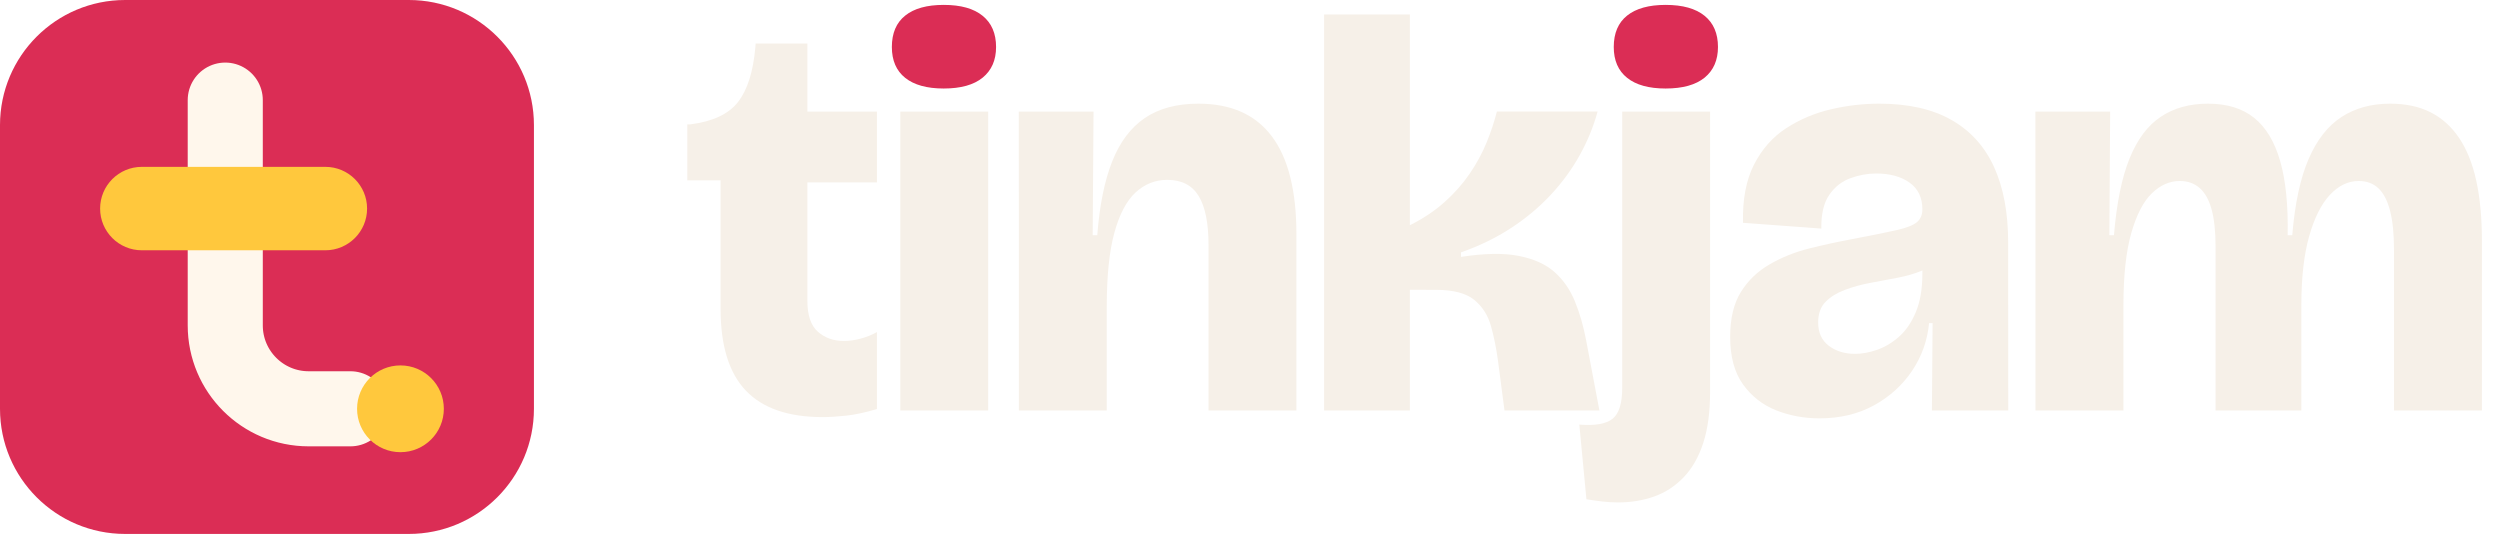
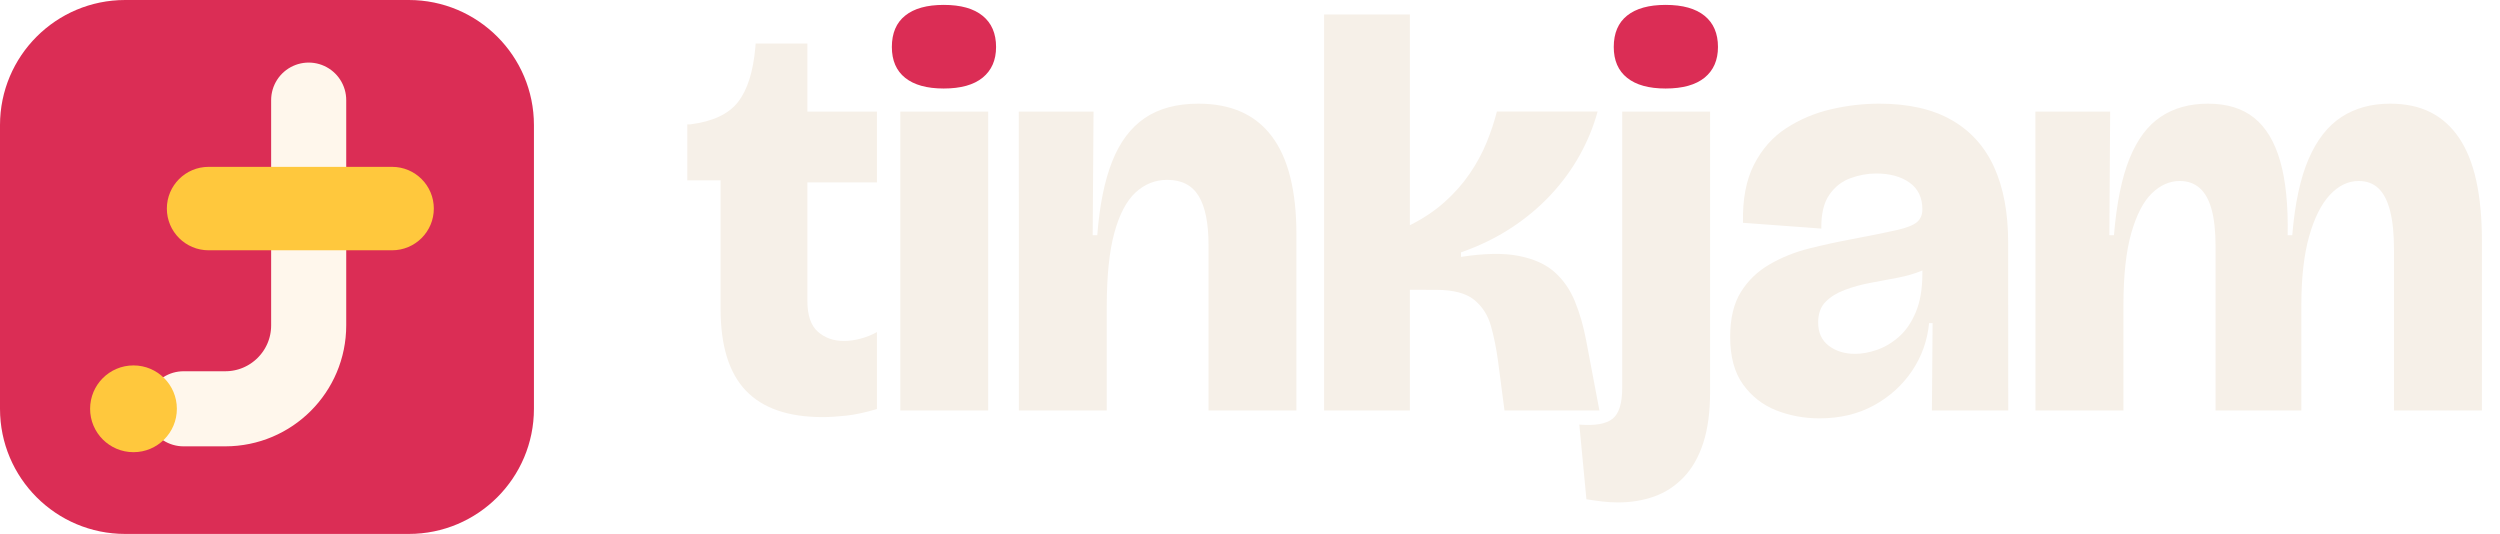
<svg xmlns="http://www.w3.org/2000/svg" viewBox="0 0 149.83 32" role="img" aria-label="Tinkjam">
  <style>.ink{fill:#F6F0E8}.tittle{fill:#DB2D55}</style>
  <g>
    <g transform="scale(0.5)">
      <rect width="64" height="64" rx="15" fill="#DB2D55" />
-       <path d="M27 12v27a10 10 0 0 0 10 10h5" fill="none" stroke="#FFF7EC" stroke-width="9" stroke-linecap="round" />
-       <rect x="12" y="20" width="32" height="10" rx="5" fill="#FFC83D" />
-       <circle cx="48" cy="49" r="5.2" fill="#FFC83D" />
+       <path d="M37 12v27a10 10 0 0 1-10 10h-5" fill="none" stroke="#FFF7EC" stroke-width="9" stroke-linecap="round" />
+       <rect x="20" y="20" width="32" height="10" rx="5" fill="#FFC83D" />
+       <circle cx="16" cy="49" r="5.2" fill="#FFC83D" />
    </g>
  </g>
  <g transform="translate(41 24.6) scale(0.34)">
    <path class="ink" d="M24.42 1.17Q15.35 1.17 10.89 -3.49Q6.43 -8.16 6.43 -17.92V-40.57H0.56V-50.43H1.09Q7.01 -51.18 9.5 -54.37Q11.99 -57.56 12.56 -64.02L12.61 -64.68H21.73V-52.68H33.99V-40.2H21.73V-19.32Q21.73 -15.51 23.58 -13.88Q25.43 -12.25 28.17 -12.25Q29.61 -12.25 31.14 -12.67Q32.68 -13.08 33.99 -13.82V-0.25Q30.98 0.64 28.62 0.91Q26.25 1.17 24.42 1.17Z" />
    <path class="ink" d="M38.11 0V-52.68H53.6V0Z" />
    <path class="tittle" d="M45.76 -56.75Q41.33 -56.75 38.97 -58.63Q36.62 -60.51 36.62 -64.07Q36.62 -67.73 38.98 -69.61Q41.33 -71.49 45.76 -71.49Q50.28 -71.49 52.63 -69.56Q54.99 -67.64 54.99 -64.07Q54.99 -60.6 52.63 -58.67Q50.28 -56.75 45.76 -56.75Z" />
    <path class="ink" d="M59.01 0V-29.36L58.99 -52.68H72.17L72.02 -30.89H72.83Q73.43 -38.78 75.46 -43.9Q77.48 -49.01 81.21 -51.55Q84.94 -54.08 90.65 -54.08Q99.27 -54.08 103.6 -48.32Q107.93 -42.56 107.93 -31.08V0H92.44V-29.16Q92.44 -34.93 90.71 -37.79Q88.97 -40.65 85.17 -40.65Q81.99 -40.65 79.58 -38.43Q77.18 -36.21 75.84 -31.32Q74.5 -26.42 74.5 -18.27V0Z" />
    <path class="ink" d="M112.81 0V-69.8H127.93V-32.65Q131.43 -34.4 134.03 -36.72Q136.63 -39.04 138.47 -41.73Q140.31 -44.43 141.45 -47.22Q142.59 -50.01 143.27 -52.69H161.02Q159.95 -48.75 157.88 -45.02Q155.81 -41.28 152.77 -38.02Q149.73 -34.75 145.75 -32.15Q141.76 -29.55 136.94 -27.87V-27.07Q143.16 -28.03 147.14 -27.24Q151.11 -26.46 153.44 -24.39Q155.76 -22.32 157.02 -19.23Q158.29 -16.13 159 -12.37L161.34 0H144.61L143.47 -8.72Q143.02 -12.05 142.22 -14.9Q141.42 -17.74 139.27 -19.5Q137.11 -21.25 132.6 -21.26L127.93 -21.27V0Z" />
    <path class="ink" d="M164.6 16.21Q163.28 16.21 161.89 16.05Q160.5 15.89 159.05 15.65L157.8 2.49Q161.93 2.83 163.64 1.48Q165.36 0.13 165.36 -3.97V-52.68H180.85V-3.27Q180.85 2.03 179.64 5.74Q178.43 9.45 176.19 11.78Q173.95 14.11 171.01 15.16Q168.07 16.21 164.6 16.21Z" />
    <path class="tittle" d="M173.01 -56.75Q168.58 -56.75 166.23 -58.63Q163.87 -60.51 163.87 -64.07Q163.87 -67.73 166.23 -69.61Q168.59 -71.49 173.01 -71.49Q177.53 -71.49 179.89 -69.56Q182.24 -67.64 182.24 -64.07Q182.24 -60.6 179.89 -58.67Q177.53 -56.75 173.01 -56.75Z" />
    <path class="ink" d="M200.12 1.39Q196.11 1.39 192.53 -0.01Q188.95 -1.42 186.67 -4.57Q184.39 -7.71 184.39 -12.98Q184.39 -17.84 186.27 -20.87Q188.15 -23.91 191.34 -25.75Q194.52 -27.6 198.33 -28.56Q202.15 -29.51 205.92 -30.21Q211.17 -31.21 213.78 -31.8Q216.39 -32.4 217.33 -33.21Q218.27 -34.02 218.27 -35.45Q218.27 -38.55 216.01 -40.16Q213.75 -41.77 210.12 -41.77Q207.85 -41.77 205.58 -40.94Q203.31 -40.11 201.86 -38.01Q200.4 -35.91 200.46 -32.06L186.65 -33.08Q186.51 -39.27 188.6 -43.35Q190.69 -47.44 194.29 -49.77Q197.88 -52.09 202.16 -53.09Q206.43 -54.08 210.67 -54.08Q218.37 -54.08 223.41 -51.2Q228.45 -48.33 230.92 -42.88Q233.39 -37.43 233.39 -29.63V-20.19Q233.39 -16.84 233.4 -13.44Q233.4 -10.05 233.4 -6.7Q233.41 -3.35 233.41 0H219.95Q219.99 -3.69 220.01 -7.46Q220.04 -11.22 220.07 -15.39H219.45Q219.01 -10.79 216.45 -6.98Q213.88 -3.17 209.71 -0.89Q205.55 1.39 200.12 1.39ZM206.4 -9.98Q208.24 -9.98 210.29 -10.69Q212.35 -11.41 214.16 -13.01Q215.98 -14.61 217.12 -17.35Q218.26 -20.09 218.27 -24.05L218.28 -26.43L220.97 -26.79Q220.14 -25.46 218.23 -24.66Q216.31 -23.85 213.92 -23.4Q211.53 -22.95 209.09 -22.49Q206.65 -22.03 204.57 -21.24Q202.49 -20.46 201.2 -19.14Q199.9 -17.83 199.9 -15.51Q199.9 -12.83 201.78 -11.4Q203.66 -9.98 206.4 -9.98Z" />
    <path class="ink" d="M238.21 0V-28.67L238.19 -52.68H251.37L251.23 -30.89H252.04Q252.74 -39.35 254.79 -44.42Q256.85 -49.49 260.31 -51.78Q263.77 -54.08 268.61 -54.08Q273.63 -54.08 276.74 -51.59Q279.85 -49.11 281.33 -43.99Q282.81 -38.87 282.66 -30.89H283.47Q284.16 -39.25 286.35 -44.32Q288.54 -49.39 292.15 -51.73Q295.76 -54.08 300.71 -54.08Q304.81 -54.08 307.81 -52.58Q310.81 -51.08 312.85 -48.08Q314.9 -45.07 315.9 -40.52Q316.9 -35.97 316.9 -29.86V0H301.4V-28.47Q301.4 -32.49 300.72 -35.16Q300.04 -37.84 298.67 -39.15Q297.3 -40.45 295.18 -40.45Q292.39 -40.45 290.1 -38Q287.81 -35.54 286.44 -30.68Q285.07 -25.83 285.07 -18.47V0H269.95V-28.89Q269.95 -32.87 269.26 -35.4Q268.58 -37.93 267.17 -39.19Q265.75 -40.45 263.64 -40.45Q260.97 -40.45 258.72 -38.28Q256.48 -36.11 255.09 -31.26Q253.71 -26.4 253.71 -18.47V0Z" />
  </g>
</svg>
